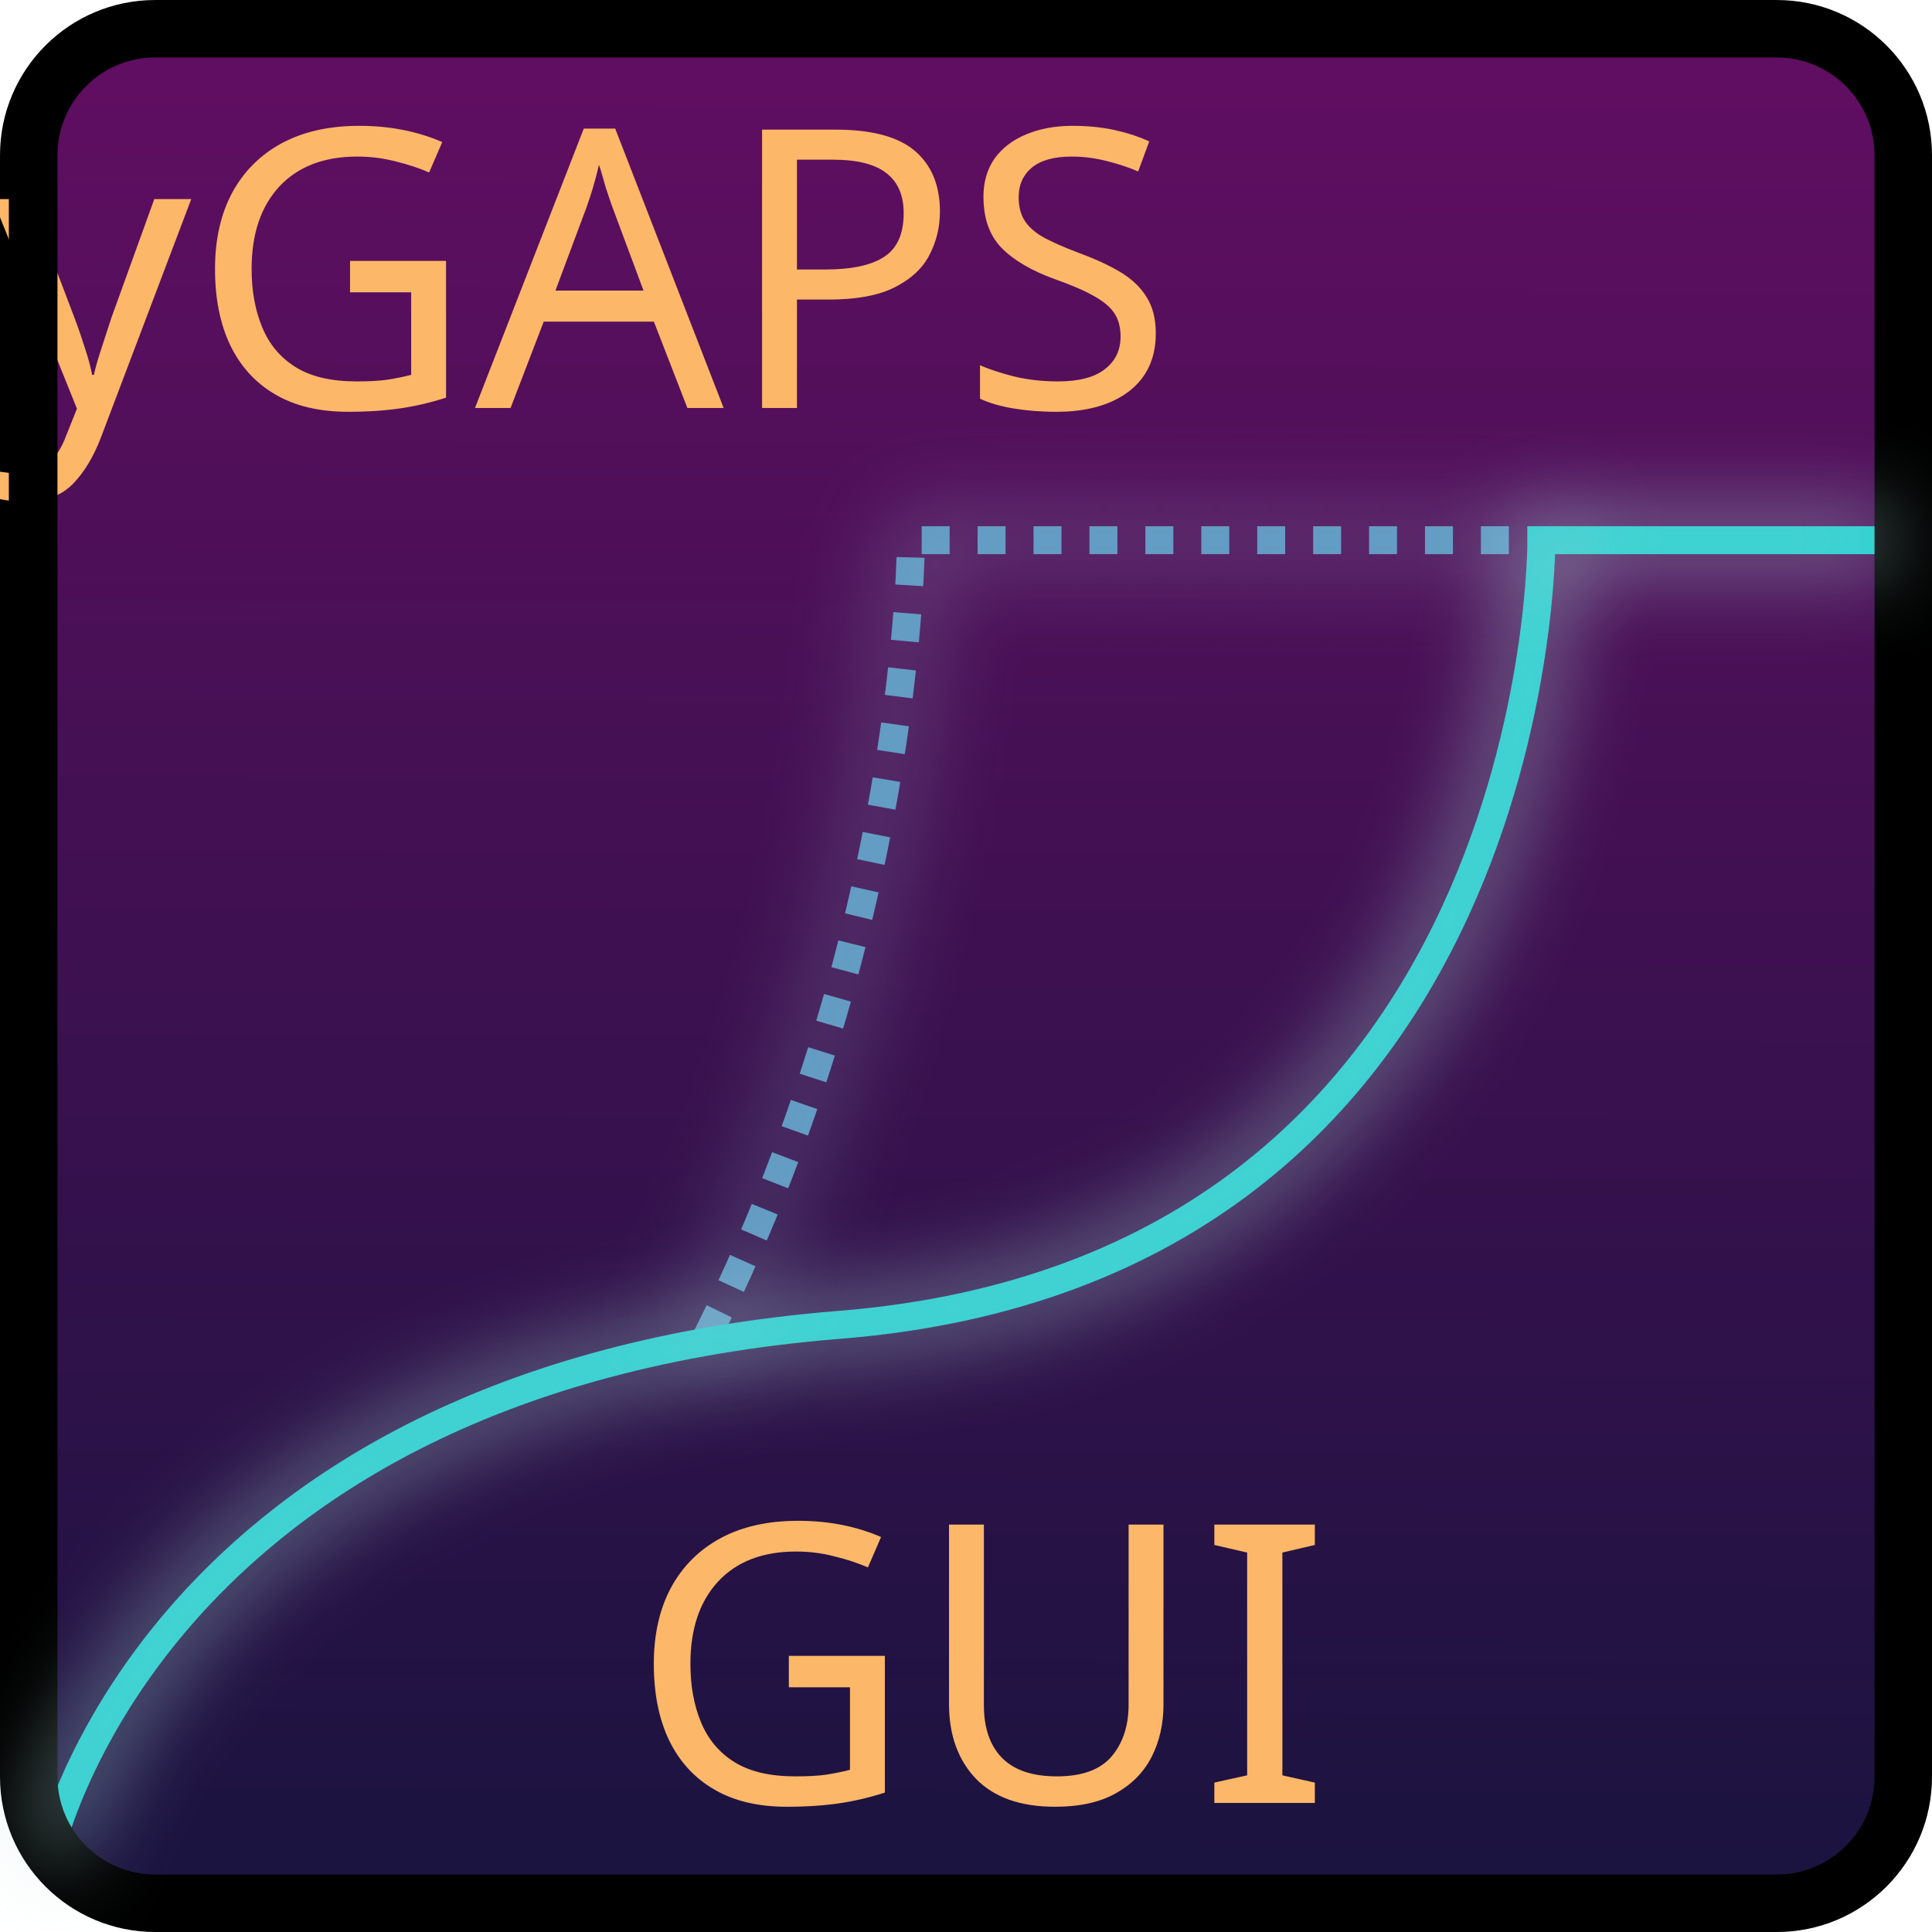
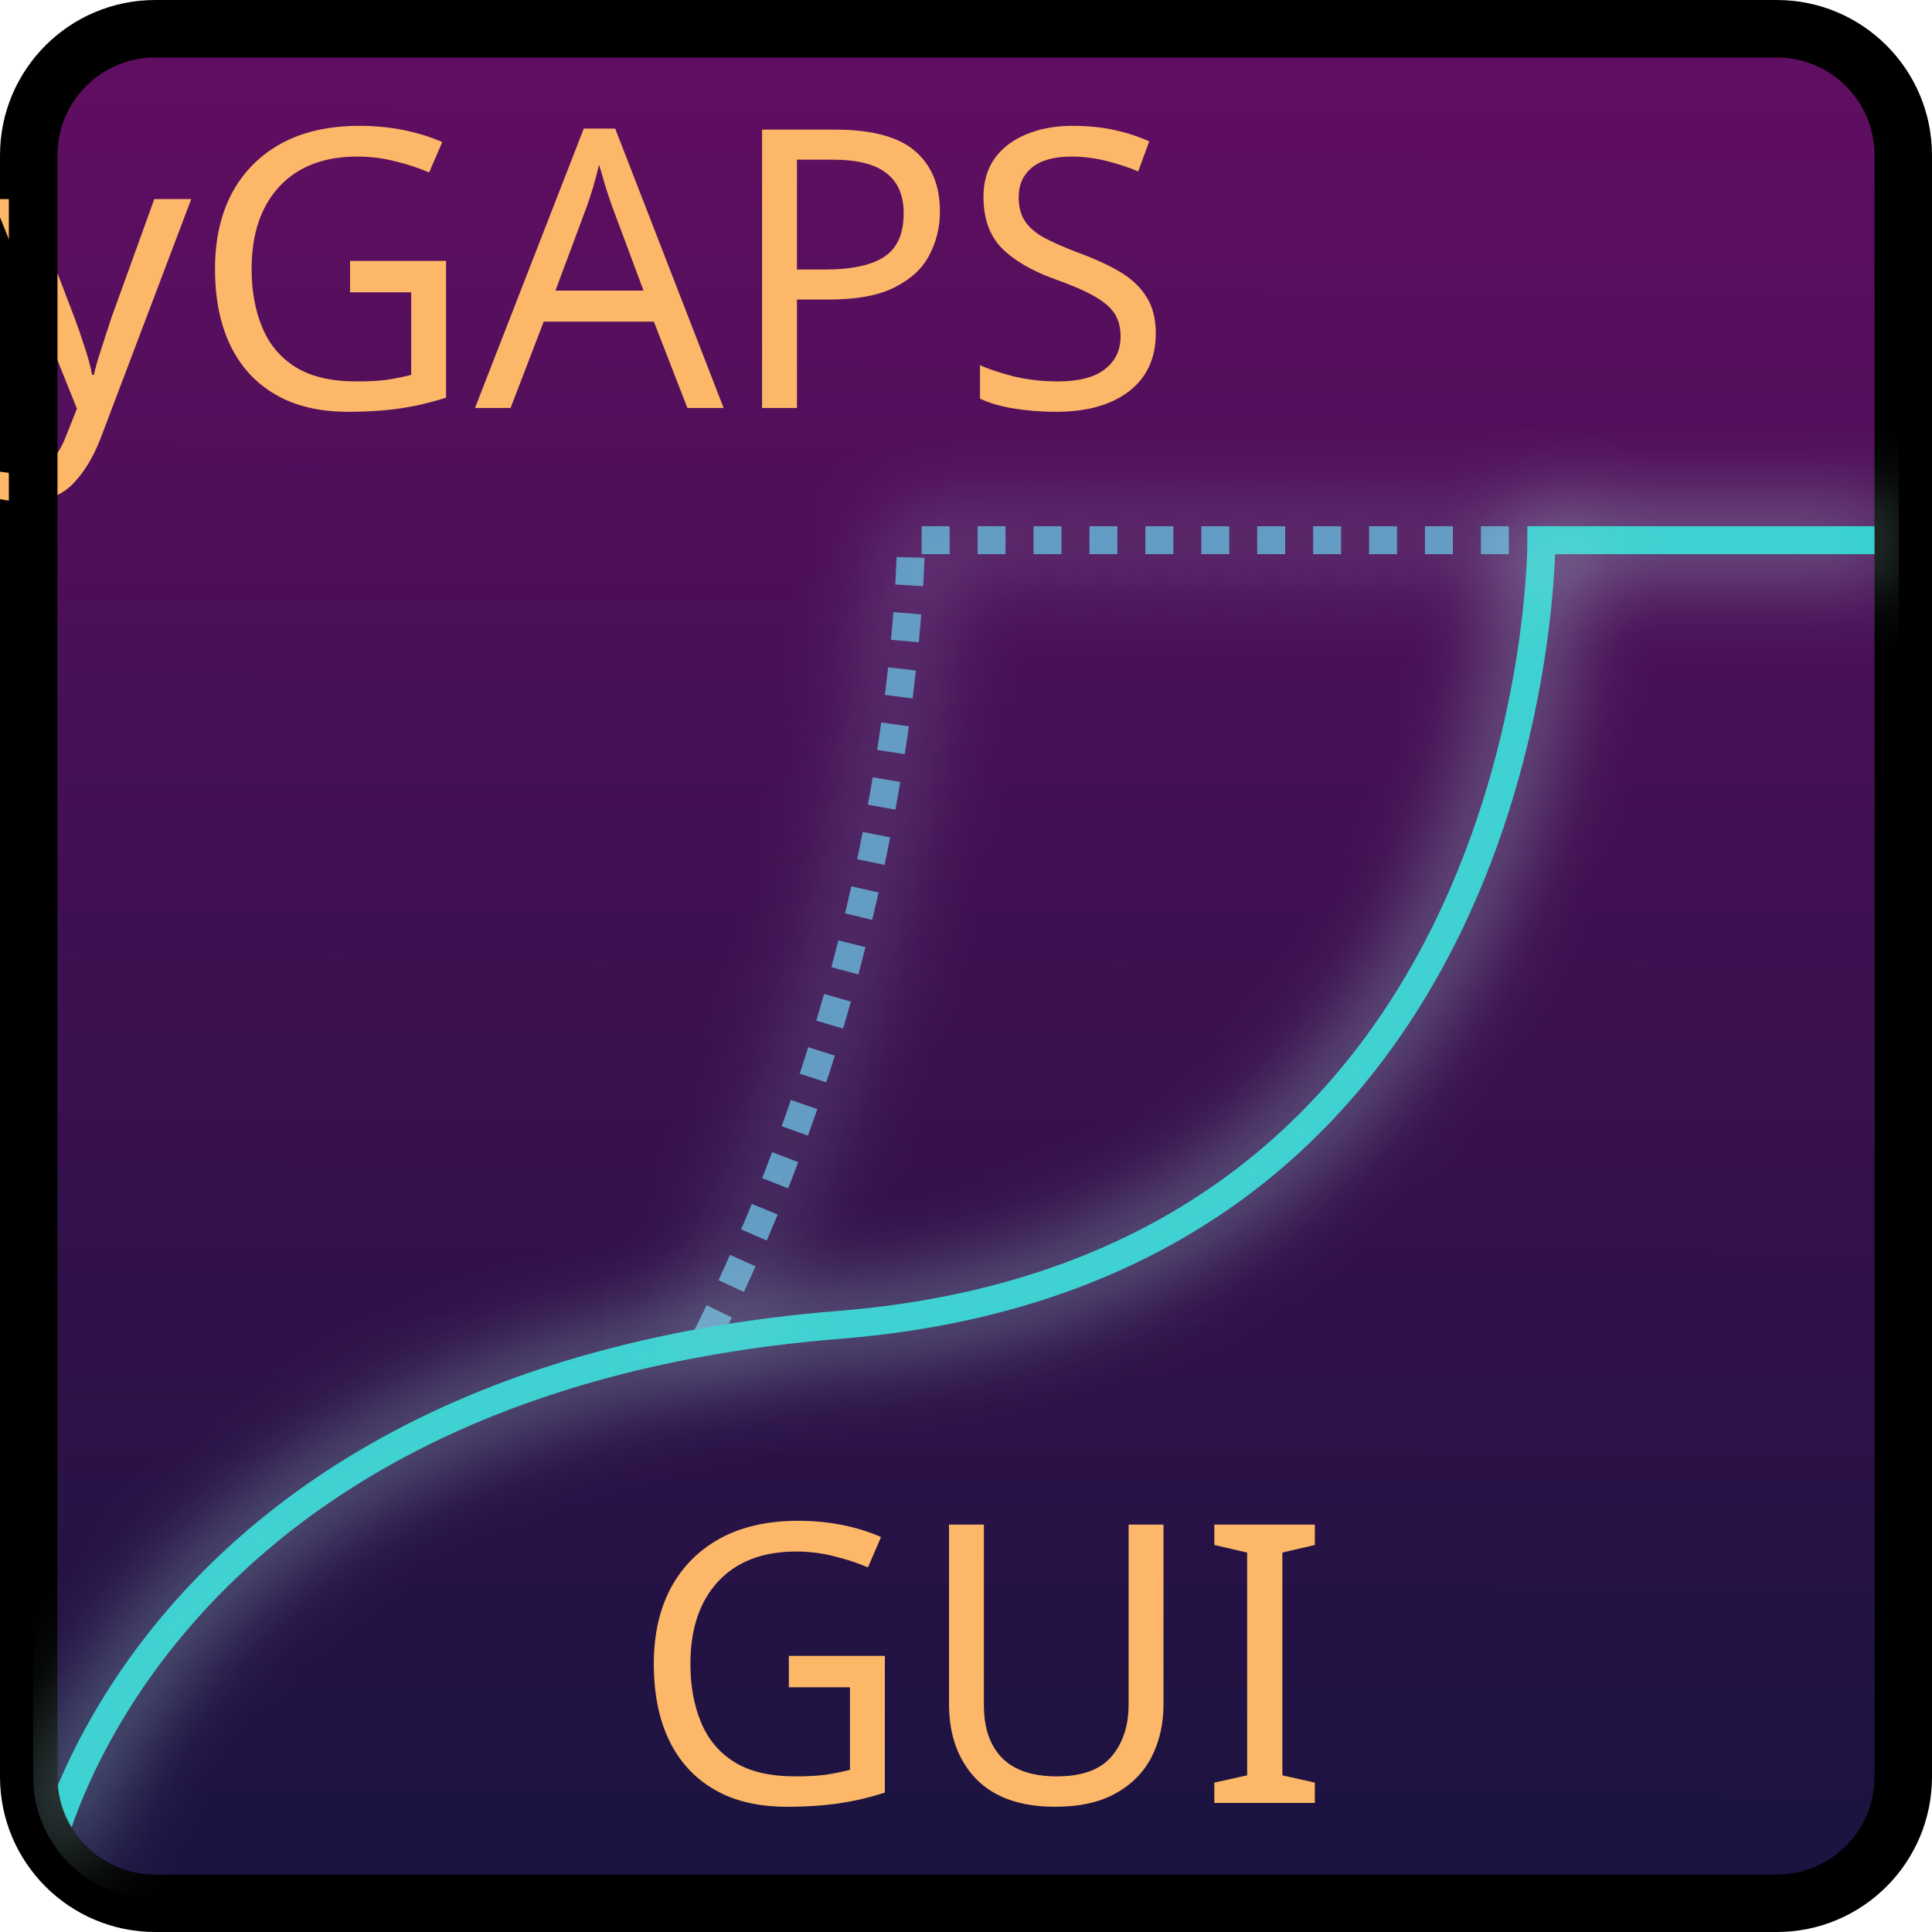
<svg xmlns="http://www.w3.org/2000/svg" xmlns:xlink="http://www.w3.org/1999/xlink" width="87.406mm" height="87.406mm" viewBox="0 0 87.406 87.406" version="1.1" id="svg5">
  <defs id="defs2">
    <linearGradient id="linearGradient12808">
      <stop style="stop-color:#1b1340;stop-opacity:1" offset="0" id="stop12804" />
      <stop style="stop-color:#600e61;stop-opacity:1" offset="1" id="stop12806" />
    </linearGradient>
    <linearGradient xlink:href="#linearGradient12808" id="linearGradient12812" x1="77.779" y1="102.55" x2="78.018" y2="21.693" gradientUnits="userSpaceOnUse" />
    <filter style="color-interpolation-filters:sRGB;" id="filter50428" x="-0.065" y="-0.091" width="1.122" height="1.174">
      <feGaussianBlur stdDeviation="2 2" result="blur" id="feGaussianBlur50426" />
    </filter>
    <filter style="color-interpolation-filters:sRGB;" id="filter50450" x="-0.131" y="-0.149" width="1.254" height="1.28">
      <feGaussianBlur stdDeviation="2 2" result="blur" id="feGaussianBlur50448" />
    </filter>
+     <clipPath clipPathUnits="userSpaceOnUse" id="clipPath841">
+       <rect style="fill:none;fill-opacity:1;stroke:#000000;stroke-width:2.2;stroke-linecap:round;stroke-linejoin:round;stroke-miterlimit:4;stroke-dasharray:none;stroke-opacity:1;paint-order:stroke markers fill" id="rect843" width="84.406" height="84.406" x="30.765" y="20.116" ry="5.522" />
+     </clipPath>
  </defs>
  <g id="layer1" transform="translate(-29.26494,-18.61554)">
    <rect style="fill:url(#linearGradient12812);fill-opacity:1;stroke:#000000;stroke-width:3;stroke-linecap:round;stroke-linejoin:round;stroke-opacity:1;paint-order:stroke markers fill" id="rect848" width="84.406" height="84.406" x="30.765" y="20.116" ry="5.522" />
    <path style="fill:none;stroke:#5996c0;stroke-width:1.265;stroke-linecap:butt;stroke-linejoin:miter;stroke-miterlimit:4;stroke-dasharray:1.265, 1.265;stroke-dashoffset:0;stroke-opacity:1" d="M 100.058,43.054 H 70.477 c 0,0 0,17.946 -9.466,36.484" id="path25939" />
    <path style="fill:none;stroke:#1dd0d0;stroke-width:1.265;stroke-linecap:butt;stroke-linejoin:miter;stroke-miterlimit:4;stroke-dasharray:none;stroke-opacity:1" d="m 31.455,102.612 c 0,0 4.498,-21.548 35.794,-24.06 31.948,-2.564 31.751,-35.498 31.751,-35.498 h 16.171" id="path963" />
    <text xml:space="preserve" style="font-size:17.639px;line-height:1.25;font-family:sans-serif;text-align:end;text-anchor:end;fill:#fcb768;fill-opacity:1;stroke:none;stroke-width:0;stroke-miterlimit:4;stroke-dasharray:none;stroke-opacity:0.398" x="105.311" y="37.076" id="text30119">
      <tspan id="tspan30117" style="fill:#fcb768;fill-opacity:1;stroke:none;stroke-width:0;stroke-miterlimit:4;stroke-dasharray:none;stroke-opacity:0.398" x="105.311" y="37.076">pyGAPS</tspan>
    </text>
    <text xml:space="preserve" style="font-size:17.639px;line-height:1.25;font-family:sans-serif;text-align:end;text-anchor:end;fill:#fcb768;fill-opacity:1;stroke:none;stroke-width:0.265;stroke-miterlimit:4;stroke-dasharray:none;stroke-opacity:0.538" x="112.41" y="100.183" id="text37647">
      <tspan id="tspan37645" style="fill:#fcb768;fill-opacity:1;stroke:none;stroke-width:0.265;stroke-miterlimit:4;stroke-dasharray:none;stroke-opacity:0.538" x="112.41" y="100.183">GUI</tspan>
    </text>
    <rect style="fill:none;fill-opacity:1;stroke:#000000;stroke-width:2.2;stroke-linecap:round;stroke-linejoin:round;stroke-miterlimit:4;stroke-dasharray:none;stroke-opacity:1;paint-order:stroke markers fill" id="rect50109" width="84.406" height="84.406" x="30.765" y="20.116" ry="5.522" />
-     <path style="fill:none;stroke:#a8d7d7;stroke-width:1.265;stroke-linecap:butt;stroke-linejoin:miter;stroke-miterlimit:4;stroke-dasharray:none;stroke-opacity:1;filter:url(#filter50428)" d="m 31.455,102.612 c 0,0 4.498,-21.548 35.794,-24.06 31.948,-2.564 31.751,-35.498 31.751,-35.498 h 16.171" id="path50312" />
+     <path style="fill:none;stroke:#a8d7d7;stroke-width:1.265;stroke-linecap:butt;stroke-linejoin:miter;stroke-miterlimit:4;stroke-dasharray:none;stroke-opacity:1;filter:url(#filter50428)" d="m 31.455,102.612 c 0,0 4.498,-21.548 35.794,-24.06 31.948,-2.564 31.751,-35.498 31.751,-35.498 h 16.171" id="path50312" clip-path="url(#clipPath841)" />
    <path style="fill:none;stroke:#adc9dc;stroke-width:1.265;stroke-linecap:butt;stroke-linejoin:miter;stroke-miterlimit:4;stroke-dasharray:1.265, 1.265;stroke-dashoffset:0;stroke-opacity:1;filter:url(#filter50450)" d="M 100.058,43.054 H 70.477 c 0,0 0,17.946 -9.466,36.484" id="path50314" />
  </g>
</svg>
